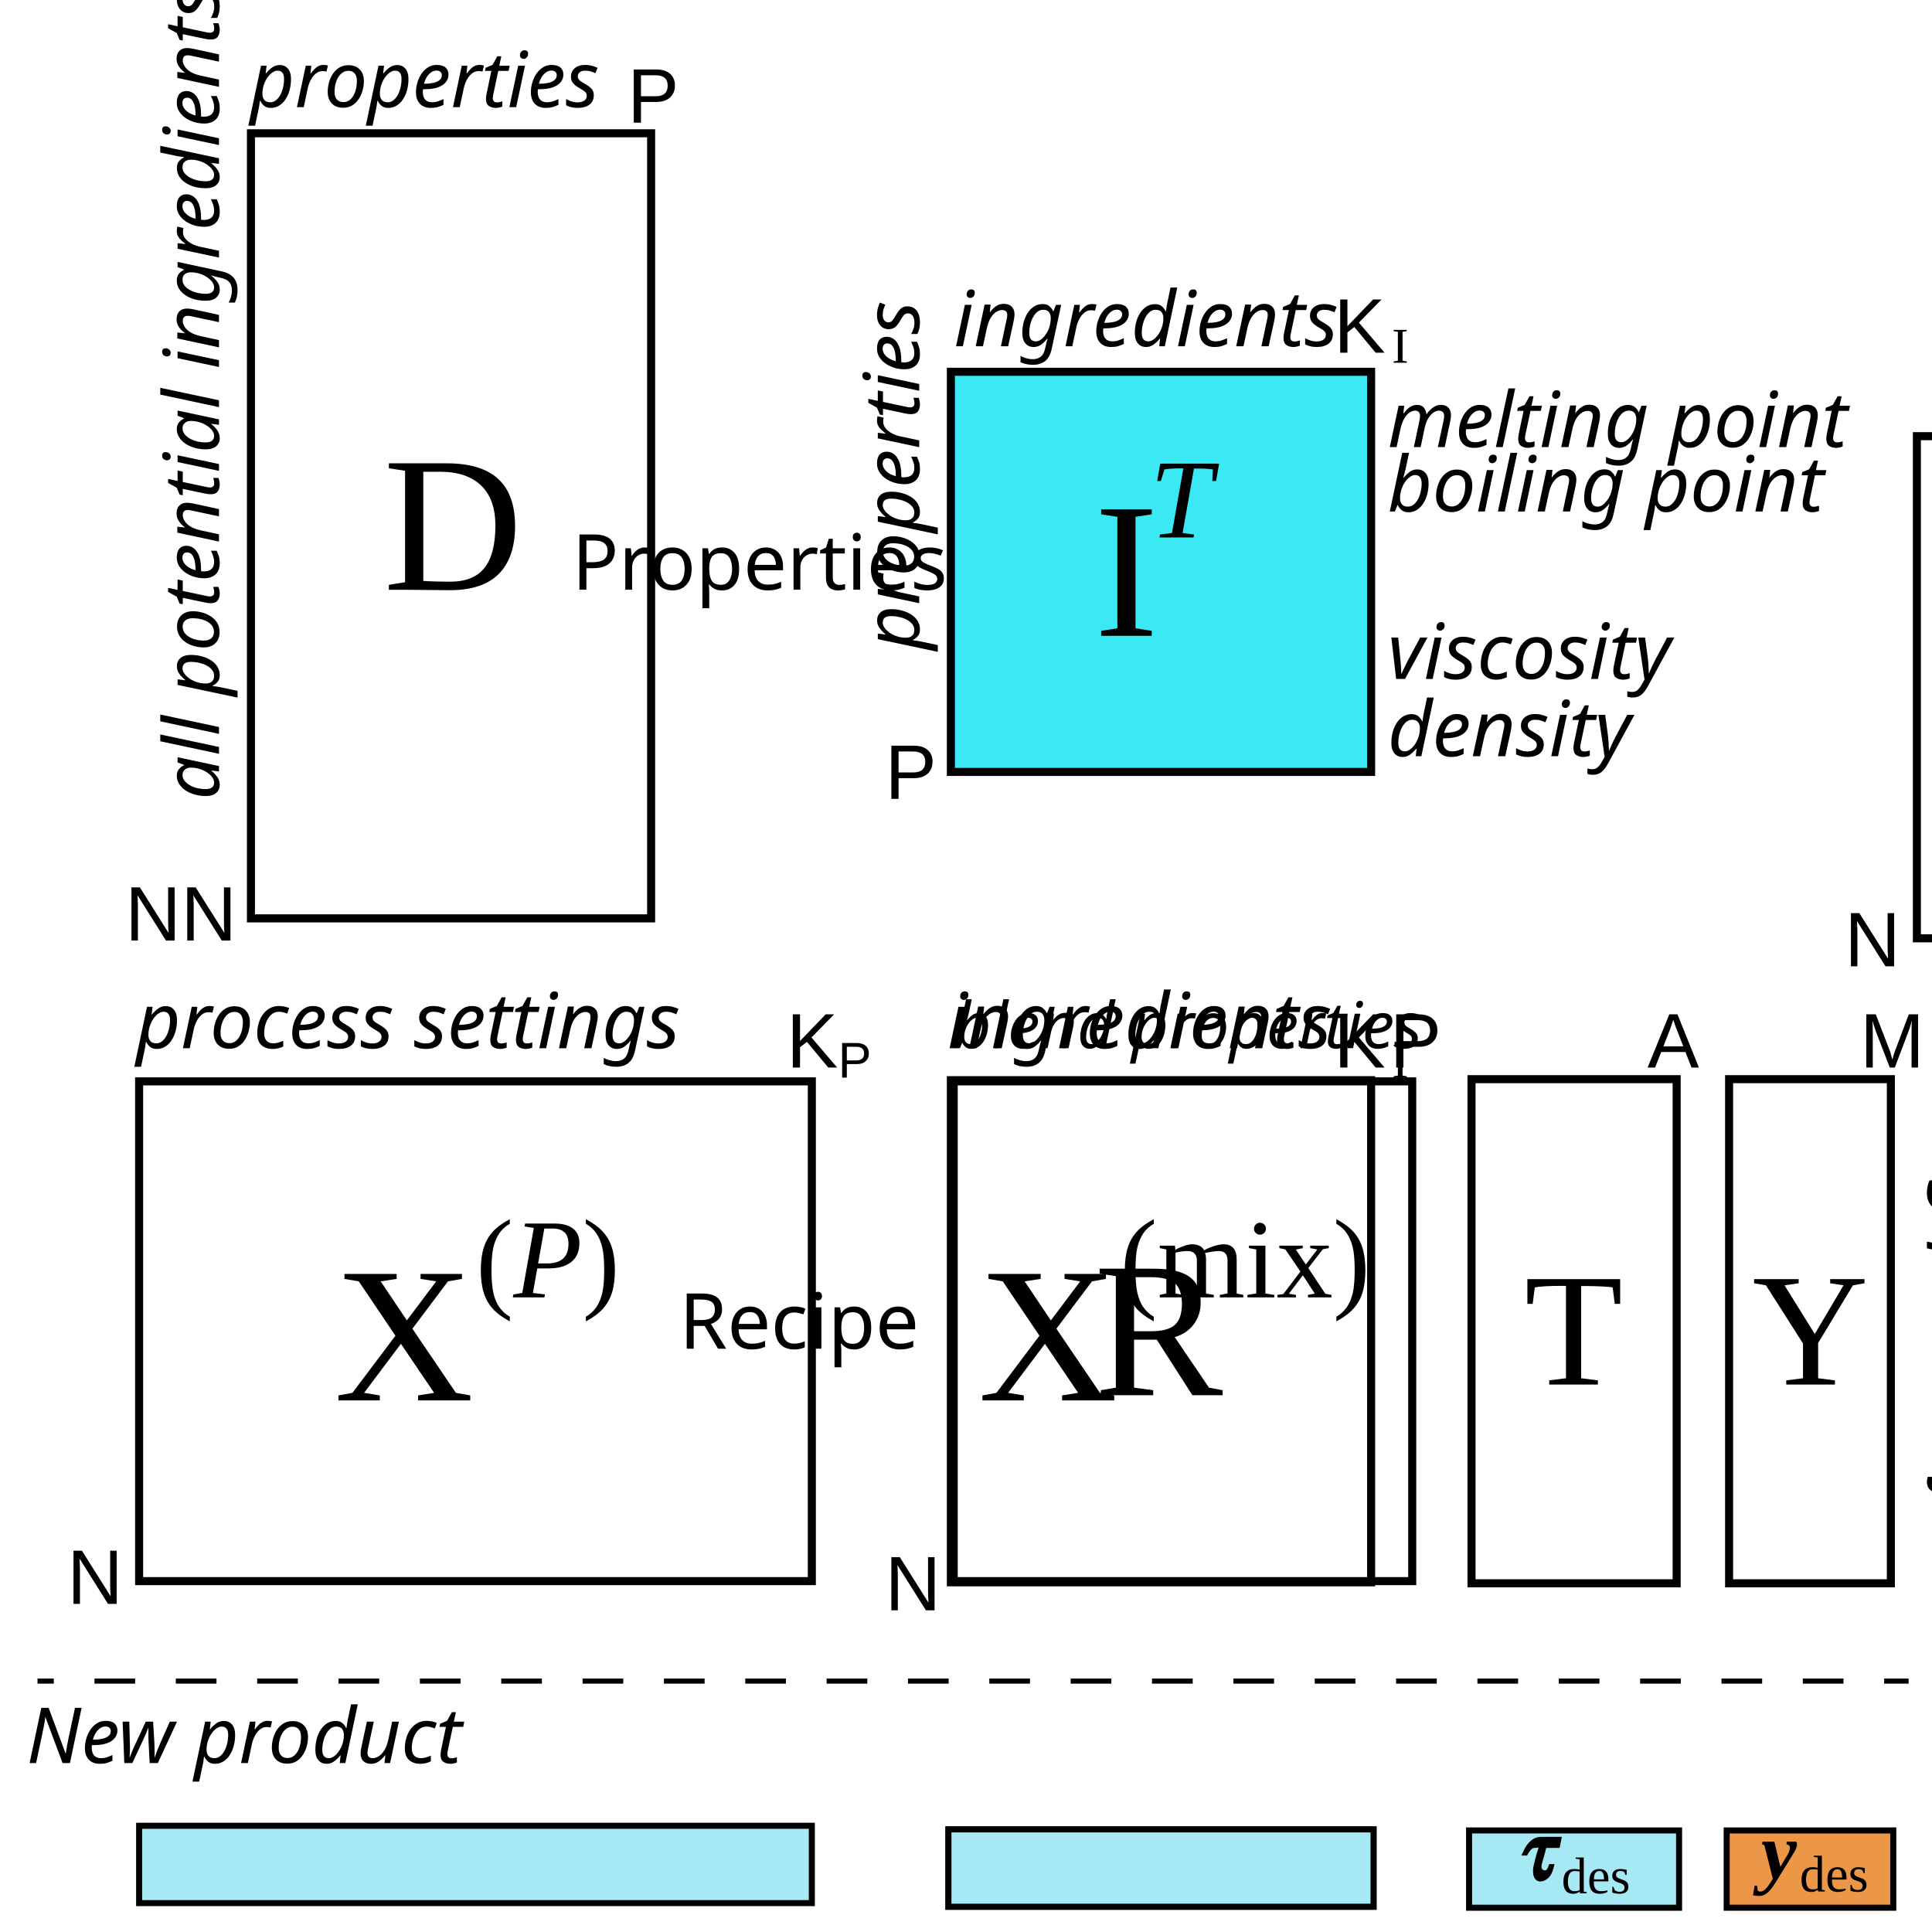
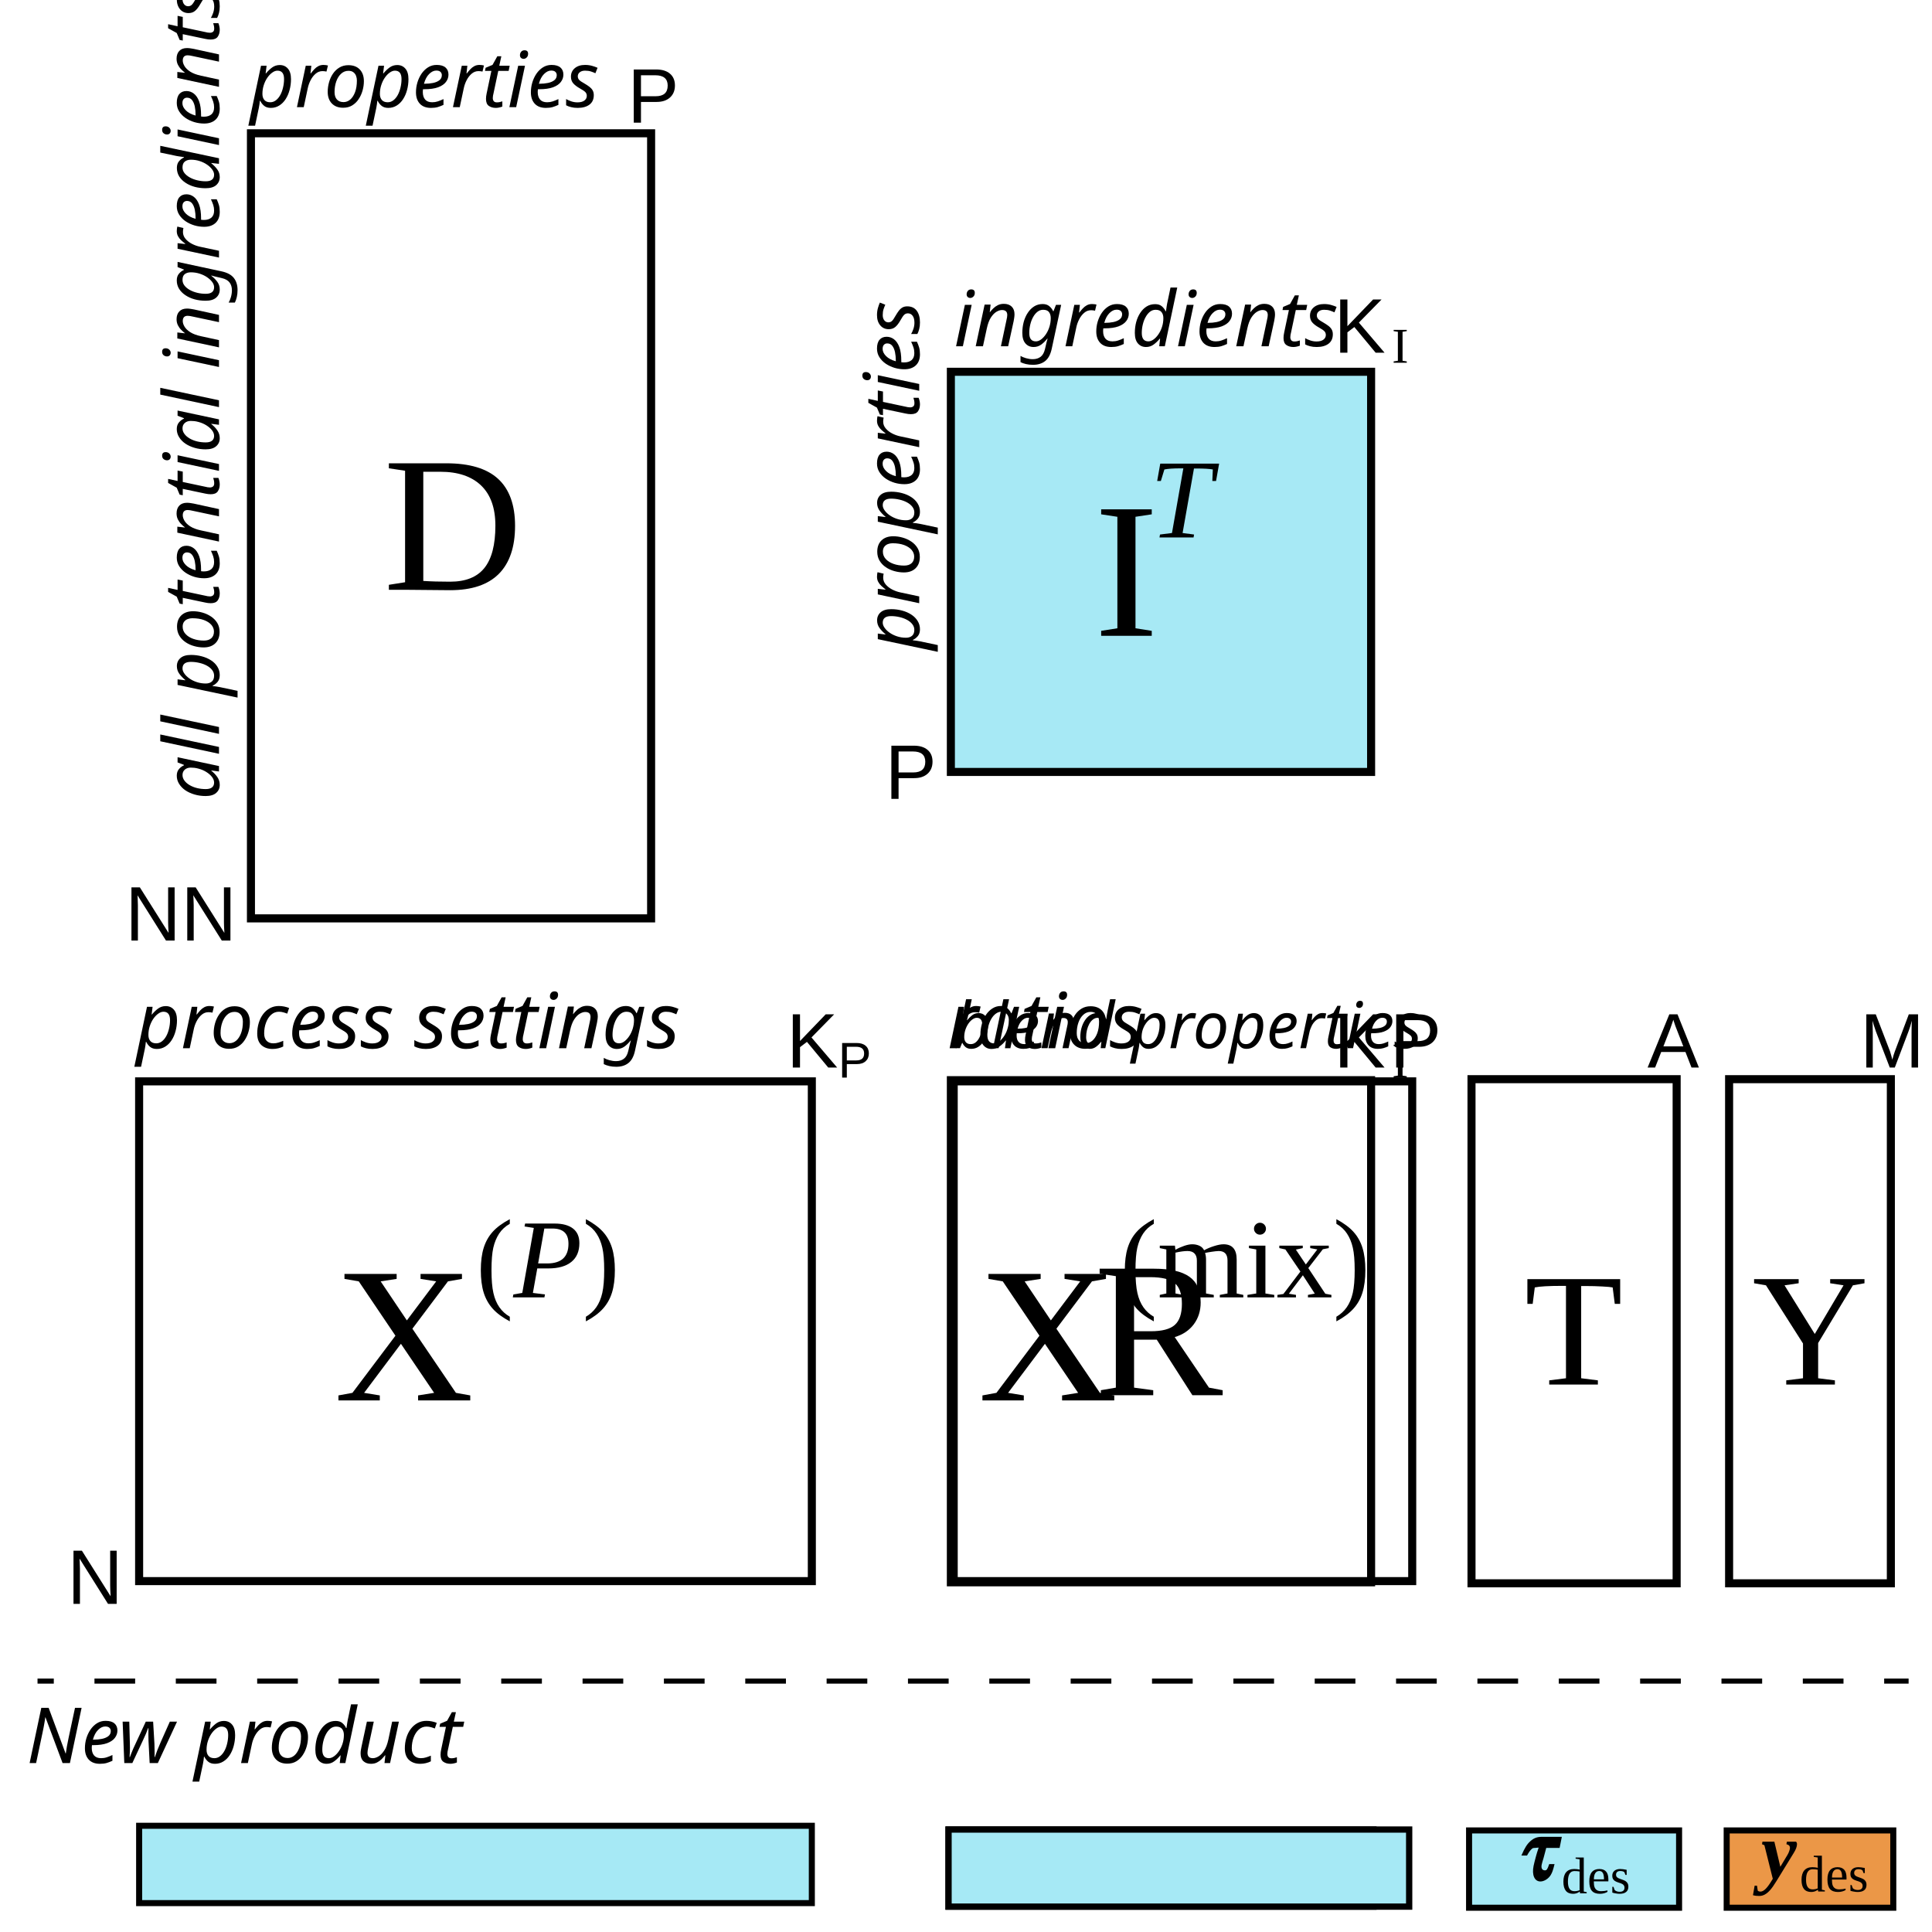
<svg xmlns="http://www.w3.org/2000/svg" width="600" height="600" id="svg2" version="1.1" style="display:inline">
  <defs id="defs4">
    <marker orient="auto" refY="0" refX="0" id="Arrow1Mend" style="overflow:visible">
      <path id="path3639" d="M 0,0 5,-5 -12.5,0 5,5 0,0 z" style="fill-rule:evenodd;stroke:#000000;stroke-width:1pt;marker-start:none" transform="matrix(-0.4,0,0,-0.4,-4,0)" />
    </marker>
    <marker orient="auto" refY="0" refX="0" id="Arrow2Lend" style="overflow:visible">
      <path id="path3597" style="font-size:12px;fill-rule:evenodd;stroke-width:0.625;stroke-linejoin:round" d="M 8.719,4.034 -2.207,0.016 8.719,-4.002 c -1.745,2.372 -1.735,5.617 -6e-7,8.035 z" transform="matrix(-1.1,0,0,-1.1,-1.1,0)" />
    </marker>
    <marker orient="auto" refY="0" refX="0" id="Arrow1Lend" style="overflow:visible">
      <path id="path3579" d="M 0,0 5,-5 -12.5,0 5,5 0,0 z" style="fill-rule:evenodd;stroke:#000000;stroke-width:1pt;marker-start:none" transform="matrix(-0.8,0,0,-0.8,-10,0)" />
    </marker>
    <marker orient="auto" refY="0" refX="0" id="Arrow1Lstart" style="overflow:visible">
      <path id="path3576" d="M 0,0 5,-5 -12.5,0 5,5 0,0 z" style="fill-rule:evenodd;stroke:#000000;stroke-width:1pt;marker-start:none" transform="matrix(0.8,0,0,0.8,10,0)" />
    </marker>
  </defs>
  <g id="layer1" style="display:inline" transform="translate(0,-165)">
    <rect style="fill:none;stroke:#000000;stroke-width:2.5;stroke-miterlimit:4;stroke-opacity:1;stroke-dasharray:none" id="rect2385" width="208.916" height="155.2" x="43.207" y="500.829" ry="0" />
    <text id="text4854" y="663.094" x="20.857" style="font-size:24px;font-style:normal;font-variant:normal;font-weight:normal;font-stretch:normal;text-align:start;line-height:125%;writing-mode:lr-tb;text-anchor:start;fill:#000000;fill-opacity:1;stroke:none;font-family:Arial;-inkscape-font-specification:Arial" xml:space="preserve">
      <tspan id="tspan4858" x="20.857" y="663.094">N</tspan>
    </text>
    <text id="text4860" y="496.53" x="244.247" style="font-size:24px;font-style:normal;font-variant:normal;font-weight:normal;font-stretch:normal;text-align:start;line-height:125%;writing-mode:lr-tb;text-anchor:start;fill:#000000;fill-opacity:1;stroke:none;font-family:Arial;-inkscape-font-specification:Arial" xml:space="preserve">
      <tspan id="tspan4864" x="244.247" y="496.53">K<tspan style="font-size:65.001%;baseline-shift:sub" id="tspan3925">P</tspan>
      </tspan>
    </text>
    <rect ry="0" y="500.148" x="536.989" height="156.561" width="50.234" id="rect3666" style="fill:none;stroke:#000000;stroke-width:2.5;stroke-miterlimit:4;stroke-opacity:1;stroke-dasharray:none" />
    <text id="text3668" y="594.982" x="544.186" style="font-size:50px;font-style:normal;font-variant:normal;font-weight:normal;font-stretch:normal;text-align:start;line-height:125%;writing-mode:lr-tb;text-anchor:start;fill:#000000;fill-opacity:1;stroke:none;font-family:Times New Roman;-inkscape-font-specification:'Times New Roman,'" xml:space="preserve">
      <tspan id="tspan3913" x="544.186" y="594.982">Y</tspan>
    </text>
    <text xml:space="preserve" style="font-size:24px;font-style:normal;font-variant:normal;font-weight:normal;font-stretch:normal;text-align:start;line-height:125%;writing-mode:lr-tb;text-anchor:start;fill:#000000;fill-opacity:1;stroke:none;font-family:Arial;-inkscape-font-specification:Arial" x="577.638" y="496.53" id="text3676">
      <tspan id="tspan3915" x="577.638" y="496.53">M</tspan>
    </text>
    <g id="g3937" transform="translate(-0.01629257,-90)">
      <text id="text4846" y="689.903" x="103.808" style="font-size:60px;font-style:normal;font-variant:normal;font-weight:normal;font-stretch:normal;text-align:start;line-height:125%;writing-mode:lr-tb;text-anchor:start;fill:#000000;fill-opacity:1;stroke:none;font-family:Times New Roman;-inkscape-font-specification:'Times New Roman,'" xml:space="preserve">
        <tspan id="tspan3927" x="103.808" y="689.903">X</tspan>
      </text>
      <text xml:space="preserve" style="font-size:35px;font-style:normal;font-variant:normal;font-weight:normal;font-stretch:normal;text-align:start;line-height:125%;writing-mode:lr-tb;text-anchor:start;fill:#000000;fill-opacity:1;stroke:none;font-family:Times New Roman;-inkscape-font-specification:'Times New Roman,'" x="147.808" y="657.903" id="text3929">
        <tspan y="657.903" x="147.808" id="tspan3933">(<tspan id="tspan3935" style="font-style:italic;-inkscape-font-specification:'Times New Roman, Italic'">P</tspan>)</tspan>
      </text>
    </g>
    <text xml:space="preserve" style="font-size:24px;font-style:italic;font-variant:normal;font-weight:300;font-stretch:normal;text-align:start;line-height:125%;writing-mode:lr-tb;text-anchor:start;fill:#000000;fill-opacity:1;stroke:none;font-family:Gill Sans;-inkscape-font-specification:Gill Sans Light Italic" x="42.247" y="490.53" id="text4093">
      <tspan y="490.53" x="42.247" id="tspan4095">process settings</tspan>
    </text>
  </g>
-   <g id="layer4" style="display:inline">
+   <g id="layer4" style="display:none">
    <rect transform="translate(0,-165)" ry="0" y="732.012" x="43.208" height="24.017" width="208.914" id="rect4202" style="fill:#a6e9f5;fill-opacity:1;stroke:#000000;stroke-width:1.875;stroke-miterlimit:4;stroke-opacity:1;stroke-dasharray:none;display:inline" />
    <rect transform="translate(0,-165)" style="fill:#a6e9f5;fill-opacity:1;stroke:#000000;stroke-width:1.875;stroke-miterlimit:4;stroke-opacity:1;stroke-dasharray:none;display:inline" id="rect4204" width="132.023" height="24.013" x="294.543" y="733.142" ry="0" />
    <path transform="translate(0,-165)" style="fill:none;stroke:#000000;stroke-width:1.579;stroke-linecap:butt;stroke-linejoin:miter;stroke-miterlimit:4;stroke-opacity:1;stroke-dasharray:12.632, 12.632;stroke-dashoffset:7.579;display:inline" d="m 11.653,687.079 581.081,0" id="path4208" />
    <text transform="translate(0,-165)" id="text4210" y="712.53" x="8.247" style="font-size:24px;font-style:italic;font-variant:normal;font-weight:300;font-stretch:normal;text-align:start;line-height:125%;writing-mode:lr-tb;text-anchor:start;fill:#000000;fill-opacity:1;stroke:none;display:inline;font-family:Gill Sans;-inkscape-font-specification:Gill Sans Light Italic" xml:space="preserve">
      <tspan id="tspan4214" x="8.247" y="712.53">New product</tspan>
    </text>
    <rect transform="translate(0,-165)" style="fill:#eb9747;fill-opacity:1;stroke:#000000;stroke-width:1.875;stroke-miterlimit:4;stroke-opacity:1;stroke-dasharray:none;display:inline" id="rect4206" width="51.74" height="24.006" x="536.236" y="733.456" ry="0" />
    <g style="display:inline" id="g4292" transform="translate(-1.287106,-165.5618)">
      <text id="text4216" y="748.982" x="548.186" style="font-size:25px;font-style:italic;font-variant:normal;font-weight:bold;font-stretch:normal;text-align:start;line-height:125%;writing-mode:lr-tb;text-anchor:start;fill:#000000;fill-opacity:1;stroke:none;font-family:Times New Roman;-inkscape-font-specification:'Times New Roman, Bold Italic'" xml:space="preserve">
        <tspan y="748.982" x="548.186" id="tspan4220">y</tspan>
      </text>
      <text xml:space="preserve" style="font-size:16px;font-style:normal;font-variant:normal;font-weight:normal;font-stretch:normal;text-align:start;line-height:125%;writing-mode:lr-tb;text-anchor:start;fill:#000000;fill-opacity:1;stroke:none;font-family:Times New Roman;-inkscape-font-specification:'Times New Roman,'" x="560.186" y="752.982" id="text4222">
        <tspan y="752.982" x="560.186" id="tspan4226">des</tspan>
      </text>
    </g>
    <rect transform="translate(0,-165)" ry="0" y="733.142" x="294.543" height="24.013" width="132.023" id="rect4230" style="fill:#a6e9f5;fill-opacity:1;stroke:#000000;stroke-width:1.875;stroke-miterlimit:4;stroke-opacity:1;stroke-dasharray:none;display:inline" />
    <rect transform="translate(0,-165)" ry="0" y="733.455" x="456.234" height="24.009" width="65.219" id="rect4262" style="fill:#a6e9f5;fill-opacity:1;stroke:#000000;stroke-width:1.875;stroke-miterlimit:4;stroke-opacity:1;stroke-dasharray:none;display:inline" />
    <g style="display:inline" id="g4274" transform="translate(-1.239933,-165)">
      <text xml:space="preserve" style="font-size:25px;font-style:italic;font-variant:normal;font-weight:bold;font-stretch:normal;text-align:start;line-height:125%;writing-mode:lr-tb;text-anchor:start;fill:#000000;fill-opacity:1;stroke:none;font-family:Symbol;-inkscape-font-specification:Symbol Bold Italic" x="472.186" y="748.982" id="text4264">
        <tspan y="748.982" x="472.186" id="tspan4272">t</tspan>
      </text>
      <text id="text4268" y="752.982" x="486.186" style="font-size:16px;font-style:normal;font-variant:normal;font-weight:normal;font-stretch:normal;text-align:start;line-height:125%;writing-mode:lr-tb;text-anchor:start;fill:#000000;fill-opacity:1;stroke:none;font-family:Times New Roman;-inkscape-font-specification:'Times New Roman,'" xml:space="preserve">
        <tspan id="tspan4270" x="486.186" y="752.982">des</tspan>
      </text>
    </g>
  </g>
+   <g style="display:inline" id="g3910">
+     <rect style="fill:#a6e9f5;fill-opacity:1;stroke:#000000;stroke-width:1.875;stroke-miterlimit:4;stroke-opacity:1;stroke-dasharray:none;display:inline" id="rect3912" width="208.914" height="24.017" x="43.208" y="732.012" ry="0" transform="translate(0,-165)" />
+     <rect ry="0" y="733.142" x="294.543" height="24.013" width="132.023" id="rect3914" style="fill:#a6e9f5;fill-opacity:1;stroke:#000000;stroke-width:1.875;stroke-miterlimit:4;stroke-opacity:1;stroke-dasharray:none;display:inline" transform="translate(0,-165)" />
+     <path id="path3916" d="m 11.653,687.079 581.081,0" style="fill:none;stroke:#000000;stroke-width:1.579;stroke-linecap:butt;stroke-linejoin:miter;stroke-miterlimit:4;stroke-opacity:1;stroke-dasharray:12.632, 12.632;stroke-dashoffset:7.579;display:inline" transform="translate(0,-165)" />
+     <text xml:space="preserve" style="font-size:24px;font-style:italic;font-variant:normal;font-weight:300;font-stretch:normal;text-align:start;line-height:125%;writing-mode:lr-tb;text-anchor:start;fill:#000000;fill-opacity:1;stroke:none;display:inline;font-family:Gill Sans;-inkscape-font-specification:Gill Sans Light Italic" x="8.247" y="712.53" id="text3919" transform="translate(0,-165)">
+       <tspan y="712.53" x="8.247" id="tspan3921">New product</tspan>
+     </text>
+     <rect ry="0" y="733.456" x="536.236" height="24.006" width="51.74" id="rect3923" style="fill:#eb9747;fill-opacity:1;stroke:#000000;stroke-width:1.875;stroke-miterlimit:4;stroke-opacity:1;stroke-dasharray:none;display:inline" transform="translate(0,-165)" />
+     <g transform="translate(-1.287106,-165.5618)" id="g3925" style="display:inline">
+       <text xml:space="preserve" style="font-size:25px;font-style:italic;font-variant:normal;font-weight:bold;font-stretch:normal;text-align:start;line-height:125%;writing-mode:lr-tb;text-anchor:start;fill:#000000;fill-opacity:1;stroke:none;font-family:Times New Roman;-inkscape-font-specification:'Times New Roman, Bold Italic'" x="548.186" y="748.982" id="text3927">
+         <tspan id="tspan3929" x="548.186" y="748.982">y</tspan>
+       </text>
+       <text id="text3931" y="752.982" x="560.186" style="font-size:16px;font-style:normal;font-variant:normal;font-weight:normal;font-stretch:normal;text-align:start;line-height:125%;writing-mode:lr-tb;text-anchor:start;fill:#000000;fill-opacity:1;stroke:none;font-family:Times New Roman;-inkscape-font-specification:'Times New Roman,'" xml:space="preserve">
+         <tspan id="tspan3934" x="560.186" y="752.982">des</tspan>
+       </text>
+     </g>
+     <rect style="fill:#a6e9f5;fill-opacity:1;stroke:#000000;stroke-width:1.949;stroke-miterlimit:4;stroke-opacity:1;stroke-dasharray:none;display:inline" id="rect3936" width="143.051" height="23.94" x="294.58" y="568.179" ry="0" />
+     <rect style="fill:#a6e9f5;fill-opacity:1;stroke:#000000;stroke-width:1.875;stroke-miterlimit:4;stroke-opacity:1;stroke-dasharray:none;display:inline" id="rect3938" width="65.219" height="24.009" x="456.234" y="733.455" ry="0" transform="translate(0,-165)" />
+     <g transform="translate(-1.239933,-165)" id="g3940" style="display:inline">
+       <text id="text3942" y="748.982" x="472.186" style="font-size:25px;font-style:italic;font-variant:normal;font-weight:bold;font-stretch:normal;text-align:start;line-height:125%;writing-mode:lr-tb;text-anchor:start;fill:#000000;fill-opacity:1;stroke:none;font-family:Symbol;-inkscape-font-specification:Symbol Bold Italic" xml:space="preserve">
+         <tspan id="tspan3945" x="472.186" y="748.982">t</tspan>
+       </text>
+       <text xml:space="preserve" style="font-size:16px;font-style:normal;font-variant:normal;font-weight:normal;font-stretch:normal;text-align:start;line-height:125%;writing-mode:lr-tb;text-anchor:start;fill:#000000;fill-opacity:1;stroke:none;font-family:Times New Roman;-inkscape-font-specification:'Times New Roman,'" x="486.186" y="752.982" id="text3947">
+         <tspan y="752.982" x="486.186" id="tspan3949">des</tspan>
+       </text>
+     </g>
+   </g>
  <g id="layer5" style="display:inline">
    <text id="text4121" y="285.468" x="-366.899" style="font-size:24px;font-style:italic;font-variant:normal;font-weight:300;font-stretch:normal;text-align:start;line-height:125%;writing-mode:lr-tb;text-anchor:start;fill:#000000;fill-opacity:1;stroke:none;display:inline;font-family:Gill Sans;-inkscape-font-specification:Gill Sans Light Italic" xml:space="preserve" transform="matrix(0,-1,1,0,0,-165)">
      <tspan id="tspan4125" x="-366.899" y="285.468">properties</tspan>
    </text>
    <text transform="translate(0,-165)" id="text4087" y="490.53" x="294.247" style="font-size:24px;font-style:italic;font-variant:normal;font-weight:300;font-stretch:normal;text-align:start;line-height:125%;writing-mode:lr-tb;text-anchor:start;fill:#000000;fill-opacity:1;stroke:none;display:inline;font-family:Gill Sans;-inkscape-font-specification:Gill Sans Light Italic" xml:space="preserve">
-       <tspan id="tspan4091" x="294.247" y="490.53">ingredients</tspan>
+       <tspan id="tspan3118" x="294.247" y="490.53">ratios</tspan>
    </text>
    <text transform="translate(0,-165)" xml:space="preserve" style="font-size:24px;font-style:italic;font-variant:normal;font-weight:300;font-stretch:normal;text-align:start;line-height:125%;writing-mode:lr-tb;text-anchor:start;fill:#000000;fill-opacity:1;stroke:none;display:inline;font-family:Gill Sans;-inkscape-font-specification:Gill Sans Light Italic" x="296.247" y="272.53" id="text4101">
      <tspan y="272.53" x="296.247" id="tspan4103">ingredients</tspan>
    </text>
  </g>
  <g id="layer6" style="display:inline">
    <rect ry="0" y="77.934" x="-450.209" height="124.275" width="243.822" id="rect4140" style="fill:none;stroke:#000000;stroke-width:2.5;stroke-miterlimit:4;stroke-opacity:1;stroke-dasharray:none;display:inline" transform="matrix(0,-1,1,0,0,-165)" />
    <text id="text4142" y="68.006" x="-413.371" style="font-size:24px;font-style:italic;font-variant:normal;font-weight:300;font-stretch:normal;text-align:start;line-height:125%;writing-mode:lr-tb;text-anchor:start;fill:#000000;fill-opacity:1;stroke:none;display:inline;font-family:Gill Sans;-inkscape-font-specification:Gill Sans Light Italic" xml:space="preserve" transform="matrix(0,-1,1,0,0,-165)">
      <tspan id="tspan4144" x="-413.371" y="68.006">all potential ingredients</tspan>
    </text>
    <text transform="translate(0,-165)" xml:space="preserve" style="font-size:24px;font-style:italic;font-variant:normal;font-weight:300;font-stretch:normal;text-align:start;line-height:125%;writing-mode:lr-tb;text-anchor:start;fill:#000000;fill-opacity:1;stroke:none;display:inline;font-family:Gill Sans;-inkscape-font-specification:Gill Sans Light Italic" x="77.652" y="198.275" id="text4146">
      <tspan y="198.275" x="77.652" id="tspan4148">properties</tspan>
    </text>
    <text transform="translate(0,-165)" xml:space="preserve" style="font-size:60px;font-style:normal;font-variant:normal;font-weight:normal;font-stretch:normal;text-align:start;line-height:125%;writing-mode:lr-tb;text-anchor:start;fill:#000000;fill-opacity:1;stroke:none;display:inline;font-family:Times New Roman;-inkscape-font-specification:'Times New Roman,'" x="119.036" y="348.161" id="text4152">
      <tspan y="348.161" x="119.036" id="tspan4154">D</tspan>
    </text>
    <text transform="translate(0,-165)" xml:space="preserve" style="font-size:24px;font-style:normal;font-variant:normal;font-weight:normal;font-stretch:normal;text-align:start;line-height:125%;writing-mode:lr-tb;text-anchor:start;fill:#000000;fill-opacity:1;stroke:none;display:inline;font-family:Arial;-inkscape-font-specification:Arial" x="194.857" y="203.094" id="text4183">
      <tspan id="tspan4187" x="194.857" y="203.094">P</tspan>
    </text>
    <text transform="translate(0,-165)" id="text3094" y="457.094" x="38.857" style="font-size:24px;font-style:normal;font-variant:normal;font-weight:normal;font-stretch:normal;text-align:start;line-height:125%;writing-mode:lr-tb;text-anchor:start;fill:#000000;fill-opacity:1;stroke:none;display:inline;font-family:Arial;-inkscape-font-specification:Arial" xml:space="preserve">
      <tspan id="tspan3098" x="38.857" y="457.094">NN</tspan>
    </text>
  </g>
  <g id="layer8" style="display:inline">
    <text transform="translate(0,-165)" id="text4246" y="496.53" x="511.638" style="font-size:24px;font-style:normal;font-variant:normal;font-weight:normal;font-stretch:normal;text-align:start;line-height:125%;writing-mode:lr-tb;text-anchor:start;fill:#000000;fill-opacity:1;stroke:none;display:inline;font-family:Arial;-inkscape-font-specification:Arial" xml:space="preserve">
      <tspan id="tspan4250" x="511.638" y="496.53">A</tspan>
    </text>
    <rect transform="translate(0,-165)" style="fill:none;stroke:#000000;stroke-width:2.5;stroke-miterlimit:4;stroke-opacity:1;stroke-dasharray:none;display:inline" id="rect4238" width="63.709" height="156.561" x="456.989" y="500.148" ry="0" />
    <text transform="translate(0,-165)" xml:space="preserve" style="font-size:50px;font-style:normal;font-variant:normal;font-weight:normal;font-stretch:normal;text-align:start;line-height:125%;writing-mode:lr-tb;text-anchor:start;fill:#000000;fill-opacity:1;stroke:none;display:inline;font-family:Times New Roman;-inkscape-font-specification:'Times New Roman,'" x="473.438" y="594.982" id="text4240">
      <tspan id="tspan4244" x="473.438" y="594.982">T</tspan>
    </text>
  </g>
  <g id="layer7" style="display:inline">
    <rect ry="0" y="335.829" x="296.182" height="155.2" width="142.395" id="rect3170" style="fill:none;stroke:#000000;stroke-width:2.5;stroke-miterlimit:4;stroke-opacity:1;stroke-dasharray:none;display:inline" />
    <g style="display:inline" transform="translate(199.9837,-255)" id="g3172">
      <text xml:space="preserve" style="font-size:60px;font-style:normal;font-variant:normal;font-weight:normal;font-stretch:normal;text-align:start;line-height:125%;writing-mode:lr-tb;text-anchor:start;fill:#000000;fill-opacity:1;stroke:none;font-family:Times New Roman;-inkscape-font-specification:'Times New Roman,'" x="103.808" y="689.903" id="text3174">
        <tspan y="689.903" x="103.808" id="tspan3176">X</tspan>
      </text>
      <text id="text3178" y="657.903" x="147.808" style="font-size:35px;font-style:normal;font-variant:normal;font-weight:normal;font-stretch:normal;text-align:start;line-height:125%;writing-mode:lr-tb;text-anchor:start;fill:#000000;fill-opacity:1;stroke:none;font-family:Times New Roman;-inkscape-font-specification:'Times New Roman,'" xml:space="preserve">
        <tspan id="tspan3224" x="147.808" y="657.903">(mix)</tspan>
      </text>
    </g>
    <text id="text3184" y="325.53" x="296.247" style="font-size:20px;font-style:italic;font-variant:normal;font-weight:300;font-stretch:normal;text-align:start;line-height:125%;writing-mode:lr-tb;text-anchor:start;fill:#000000;fill-opacity:1;stroke:none;display:inline;font-family:Gill Sans;-inkscape-font-specification:Gill Sans Light Italic" xml:space="preserve">
      <tspan id="tspan3226" x="296.247" y="325.53">blend properties</tspan>
    </text>
    <text xml:space="preserve" style="font-size:24px;font-style:normal;font-variant:normal;font-weight:normal;font-stretch:normal;text-align:start;line-height:125%;writing-mode:lr-tb;text-anchor:start;fill:#000000;fill-opacity:1;stroke:none;display:inline;font-family:Arial;-inkscape-font-specification:Arial" x="431.638" y="331.53" id="text3228">
      <tspan id="tspan3232" x="431.638" y="331.53">P</tspan>
    </text>
  </g>
  <g id="layer2" style="display:inline" transform="translate(0,-165)">
    <rect ry="0" y="500.459" x="295.3" height="155.94" width="130.509" id="rect2765" style="fill:none;stroke:#000000;stroke-width:2.5;stroke-miterlimit:4;stroke-opacity:1;stroke-dasharray:none;display:inline" />
    <text id="text2779" y="598.292" x="339.768" style="font-size:60px;font-style:normal;font-variant:normal;font-weight:normal;font-stretch:normal;text-align:start;line-height:125%;writing-mode:lr-tb;text-anchor:start;fill:#000000;fill-opacity:1;stroke:none;display:inline;font-family:Times New Roman;-inkscape-font-specification:'Times New Roman,'" xml:space="preserve">
      <tspan id="tspan3911" x="339.768" y="598.292">R</tspan>
    </text>
    <text xml:space="preserve" style="font-size:24px;font-style:normal;font-variant:normal;font-weight:normal;font-stretch:normal;text-align:start;line-height:125%;writing-mode:lr-tb;text-anchor:start;fill:#000000;fill-opacity:1;stroke:none;display:inline;font-family:Arial;-inkscape-font-specification:Arial" x="414.247" y="496.53" id="text3917">
      <tspan id="tspan3944" x="414.247" y="496.53">K</tspan>
    </text>
    <text id="text4034" y="496.53" x="432.247" style="font-size:24px;font-style:normal;font-variant:normal;font-weight:normal;font-stretch:normal;text-align:start;line-height:125%;writing-mode:lr-tb;text-anchor:start;fill:#000000;fill-opacity:1;stroke:none;display:inline;font-family:Times New Roman;-inkscape-font-specification:'Times New Roman,'" xml:space="preserve">
      <tspan id="tspan4038" style="font-size:65.001%;baseline-shift:sub" x="432.247" y="496.53">I</tspan>
    </text>
-     <rect style="fill:#3be9f5;fill-opacity:1;stroke:#000000;stroke-width:2.5;stroke-miterlimit:4;stroke-opacity:1;stroke-dasharray:none;display:inline" id="rect4040" width="130.509" height="124.275" x="295.3" y="280.459" ry="0" />
+     <rect style="fill:#a7e9f5;fill-opacity:1;stroke:#000000;stroke-width:2.5;stroke-miterlimit:4;stroke-opacity:1;stroke-dasharray:none;display:inline" id="rect4040" width="130.509" height="124.275" x="295.3" y="280.459" ry="0" />
    <g style="display:inline" id="g4232" transform="translate(-10.74277,0)">
      <text xml:space="preserve" style="font-size:60px;font-style:normal;font-variant:normal;font-weight:normal;font-stretch:normal;text-align:start;line-height:125%;writing-mode:lr-tb;text-anchor:start;fill:#000000;fill-opacity:1;stroke:none;font-family:Times New Roman;-inkscape-font-specification:'Times New Roman,'" x="350.55" y="362.459" id="text4044">
        <tspan y="362.459" x="350.55" id="tspan4200">I</tspan>
      </text>
      <text id="text4048" y="331.903" x="367.821" style="font-size:35px;font-style:normal;font-variant:normal;font-weight:normal;font-stretch:normal;text-align:start;line-height:125%;writing-mode:lr-tb;text-anchor:start;fill:#000000;fill-opacity:1;stroke:none;font-family:Times New Roman;-inkscape-font-specification:'Times New Roman,'" xml:space="preserve">
        <tspan style="font-style:italic;-inkscape-font-specification:'Times New Roman, Italic'" y="331.903" x="367.821" id="tspan4198">T</tspan>
      </text>
    </g>
    <text id="text4175" y="274.53" x="414.247" style="font-size:24px;font-style:normal;font-variant:normal;font-weight:normal;font-stretch:normal;text-align:start;line-height:125%;writing-mode:lr-tb;text-anchor:start;fill:#000000;fill-opacity:1;stroke:none;display:inline;font-family:Arial;-inkscape-font-specification:Arial" xml:space="preserve">
      <tspan y="274.53" x="414.247" id="tspan4177">K</tspan>
    </text>
    <text xml:space="preserve" style="font-size:24px;font-style:normal;font-variant:normal;font-weight:normal;font-stretch:normal;text-align:start;line-height:125%;writing-mode:lr-tb;text-anchor:start;fill:#000000;fill-opacity:1;stroke:none;display:inline;font-family:Times New Roman;-inkscape-font-specification:'Times New Roman,'" x="432.247" y="274.53" id="text4179">
      <tspan y="274.53" x="432.247" style="font-size:65.001%;baseline-shift:sub" id="tspan4181">I</tspan>
    </text>
    <text id="text4189" y="413.094" x="274.857" style="font-size:24px;font-style:normal;font-variant:normal;font-weight:normal;font-stretch:normal;text-align:start;line-height:125%;writing-mode:lr-tb;text-anchor:start;fill:#000000;fill-opacity:1;stroke:none;display:inline;font-family:Arial;-inkscape-font-specification:Arial" xml:space="preserve">
      <tspan y="413.094" x="274.857" id="tspan4191">P</tspan>
    </text>
  </g>
-   <g id="layer3" style="display:inline">
+   <g id="layer3" style="display:none">
    <text xml:space="preserve" style="font-size:24px;font-style:italic;font-variant:normal;font-weight:300;font-stretch:normal;text-align:start;line-height:125%;writing-mode:lr-tb;text-anchor:start;fill:#000000;fill-opacity:1;stroke:none;display:inline;font-family:Gill Sans;-inkscape-font-specification:Gill Sans Light Italic" x="210.945" y="418.854" id="text3918">
      <tspan y="418.854" x="210.945" id="tspan3920" style="font-style:normal">Recipe</tspan>
    </text>
    <text id="text3924" y="183.127" x="177.629" style="font-size:24px;font-style:normal;font-variant:normal;font-weight:300;font-stretch:normal;text-align:start;line-height:125%;writing-mode:lr-tb;text-anchor:start;fill:#000000;fill-opacity:1;stroke:none;display:inline;font-family:Gill Sans;-inkscape-font-specification:Gill Sans Light" xml:space="preserve">
      <tspan id="tspan3930" x="177.629" y="183.127">Properties</tspan>
    </text>
    <text xml:space="preserve" style="font-size:24px;font-style:normal;font-variant:normal;font-weight:normal;font-stretch:normal;text-align:start;line-height:125%;writing-mode:lr-tb;text-anchor:start;fill:#000000;fill-opacity:1;stroke:none;display:inline;font-family:Arial;-inkscape-font-specification:Arial" x="274.857" y="500.094" id="text3932">
      <tspan id="tspan3938" x="274.857" y="500.094">N</tspan>
    </text>
    <text id="text3944" y="138.854" x="430.945" style="font-size:24px;font-style:italic;font-variant:normal;font-weight:300;font-stretch:normal;text-align:start;line-height:125%;writing-mode:lr-tb;text-anchor:start;fill:#000000;fill-opacity:1;stroke:none;display:inline;font-family:Gill Sans;-inkscape-font-specification:Gill Sans Light Italic" xml:space="preserve">
      <tspan id="tspan3948" x="430.945" y="138.854">melting point</tspan>
    </text>
    <text xml:space="preserve" style="font-size:24px;font-style:italic;font-variant:normal;font-weight:300;font-stretch:normal;text-align:start;line-height:125%;writing-mode:lr-tb;text-anchor:start;fill:#000000;fill-opacity:1;stroke:none;display:inline;font-family:Gill Sans;-inkscape-font-specification:Gill Sans Light Italic" x="430.945" y="158.854" id="text3950">
      <tspan id="tspan3954" x="430.945" y="158.854">boiling point</tspan>
    </text>
    <text id="text3956" y="210.854" x="430.945" style="font-size:24px;font-style:italic;font-variant:normal;font-weight:300;font-stretch:normal;text-align:start;line-height:125%;writing-mode:lr-tb;text-anchor:start;fill:#000000;fill-opacity:1;stroke:none;display:inline;font-family:Gill Sans;-inkscape-font-specification:Gill Sans Light Italic" xml:space="preserve">
      <tspan id="tspan3960" x="430.945" y="210.854">viscosity</tspan>
    </text>
    <text xml:space="preserve" style="font-size:24px;font-style:italic;font-variant:normal;font-weight:300;font-stretch:normal;text-align:start;line-height:125%;writing-mode:lr-tb;text-anchor:start;fill:#000000;fill-opacity:1;stroke:none;display:inline;font-family:Gill Sans;-inkscape-font-specification:Gill Sans Light Italic" x="430.945" y="234.854" id="text3962">
      <tspan id="tspan3966" x="430.945" y="234.854">density</tspan>
    </text>
    <rect style="fill:none;stroke:#000000;stroke-width:2.5;stroke-miterlimit:4;stroke-opacity:1;stroke-dasharray:none;display:inline" id="rect3972" width="130.509" height="155.94" x="595.3" y="135.459" ry="0" />
    <text xml:space="preserve" style="font-size:60px;font-style:normal;font-variant:normal;font-weight:normal;font-stretch:normal;text-align:start;line-height:125%;writing-mode:lr-tb;text-anchor:start;fill:#000000;fill-opacity:1;stroke:none;display:inline;font-family:Times New Roman;-inkscape-font-specification:'Times New Roman,'" x="607.768" y="233.292" id="text3975">
      <tspan id="tspan3981" x="607.768" y="233.292">X</tspan>
    </text>
    <text id="text3983" y="201.292" x="655.768" style="font-size:30px;font-style:normal;font-variant:normal;font-weight:normal;font-stretch:normal;text-align:start;line-height:125%;writing-mode:lr-tb;text-anchor:start;fill:#000000;fill-opacity:1;stroke:none;display:inline;font-family:Times New Roman;-inkscape-font-specification:'Times New Roman,'" xml:space="preserve">
      <tspan id="tspan3987" x="655.768" y="201.292">(mix)</tspan>
    </text>
    <text id="text3989" y="300.094" x="572.857" style="font-size:24px;font-style:normal;font-variant:normal;font-weight:normal;font-stretch:normal;text-align:start;line-height:125%;writing-mode:lr-tb;text-anchor:start;fill:#000000;fill-opacity:1;stroke:none;display:inline;font-family:Arial;-inkscape-font-specification:Arial" xml:space="preserve">
      <tspan y="300.094" x="572.857" id="tspan3991">N</tspan>
    </text>
    <text xml:space="preserve" style="font-size:24px;font-style:normal;font-variant:normal;font-weight:normal;font-stretch:normal;text-align:start;line-height:125%;writing-mode:lr-tb;text-anchor:start;fill:#000000;fill-opacity:1;stroke:none;display:inline;font-family:Arial;-inkscape-font-specification:Arial" x="716.857" y="128.094" id="text3993">
      <tspan id="tspan3995" x="716.857" y="128.094">P</tspan>
    </text>
    <text xml:space="preserve" style="font-size:24px;font-style:italic;font-variant:normal;font-weight:300;font-stretch:normal;text-align:start;line-height:125%;writing-mode:lr-tb;text-anchor:start;fill:#000000;fill-opacity:1;stroke:none;display:inline;font-family:Gill Sans;-inkscape-font-specification:Gill Sans Light Italic" x="298.759" y="-604.189" id="text3999" transform="matrix(0,1,-1,0,0,0)">
      <tspan y="-604.189" x="298.759" id="tspan4001">melting point of blend</tspan>
    </text>
    <text id="text4003" y="-624.189" x="298.759" style="font-size:24px;font-style:italic;font-variant:normal;font-weight:300;font-stretch:normal;text-align:start;line-height:125%;writing-mode:lr-tb;text-anchor:start;fill:#000000;fill-opacity:1;stroke:none;display:inline;font-family:Gill Sans;-inkscape-font-specification:Gill Sans Light Italic" xml:space="preserve" transform="matrix(0,1,-1,0,0,0)">
      <tspan id="tspan4015" x="298.759" y="-624.189">boiling point of blend</tspan>
    </text>
    <text xml:space="preserve" style="font-size:24px;font-style:italic;font-variant:normal;font-weight:300;font-stretch:normal;text-align:start;line-height:125%;writing-mode:lr-tb;text-anchor:start;fill:#000000;fill-opacity:1;stroke:none;display:inline;font-family:Gill Sans;-inkscape-font-specification:Gill Sans Light Italic" x="298.759" y="-692.189" id="text4007" transform="matrix(0,1,-1,0,0,0)">
      <tspan y="-692.189" x="298.759" id="tspan4009">viscosity of blend</tspan>
    </text>
    <text id="text4011" y="-710.189" x="298.759" style="font-size:24px;font-style:italic;font-variant:normal;font-weight:300;font-stretch:normal;text-align:start;line-height:125%;writing-mode:lr-tb;text-anchor:start;fill:#000000;fill-opacity:1;stroke:none;display:inline;font-family:Gill Sans;-inkscape-font-specification:Gill Sans Light Italic" xml:space="preserve" transform="matrix(0,1,-1,0,0,0)">
      <tspan y="-710.189" x="298.759" id="tspan4013">density of blend</tspan>
    </text>
  </g>
</svg>
